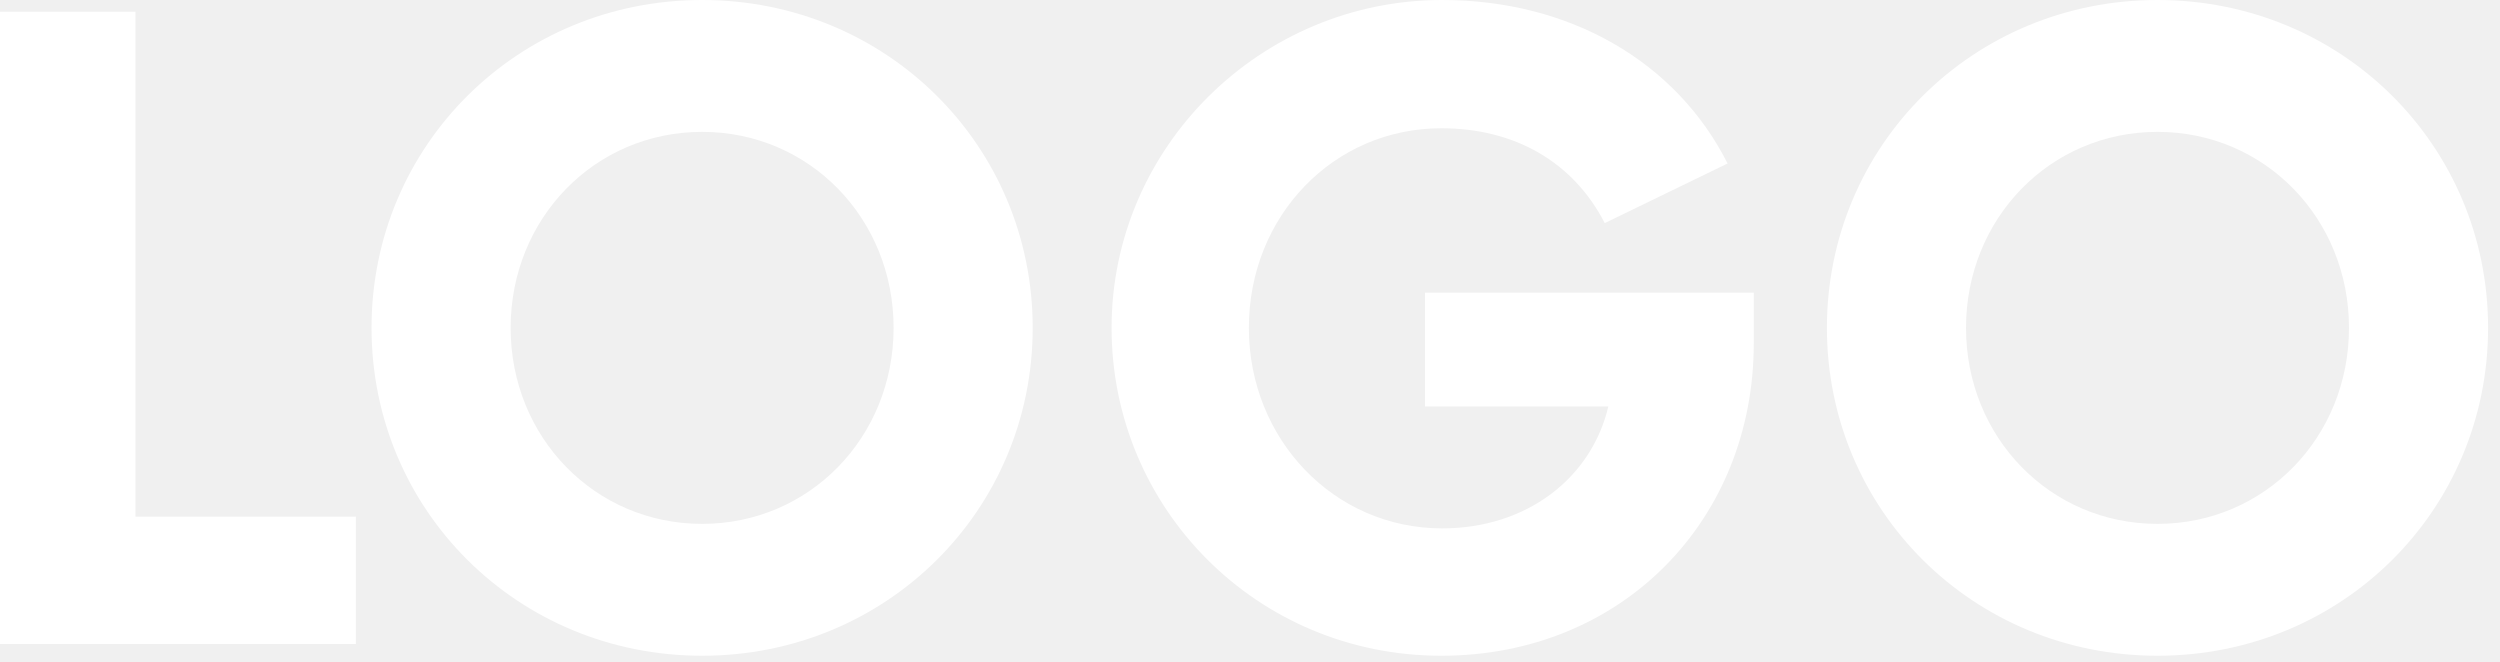
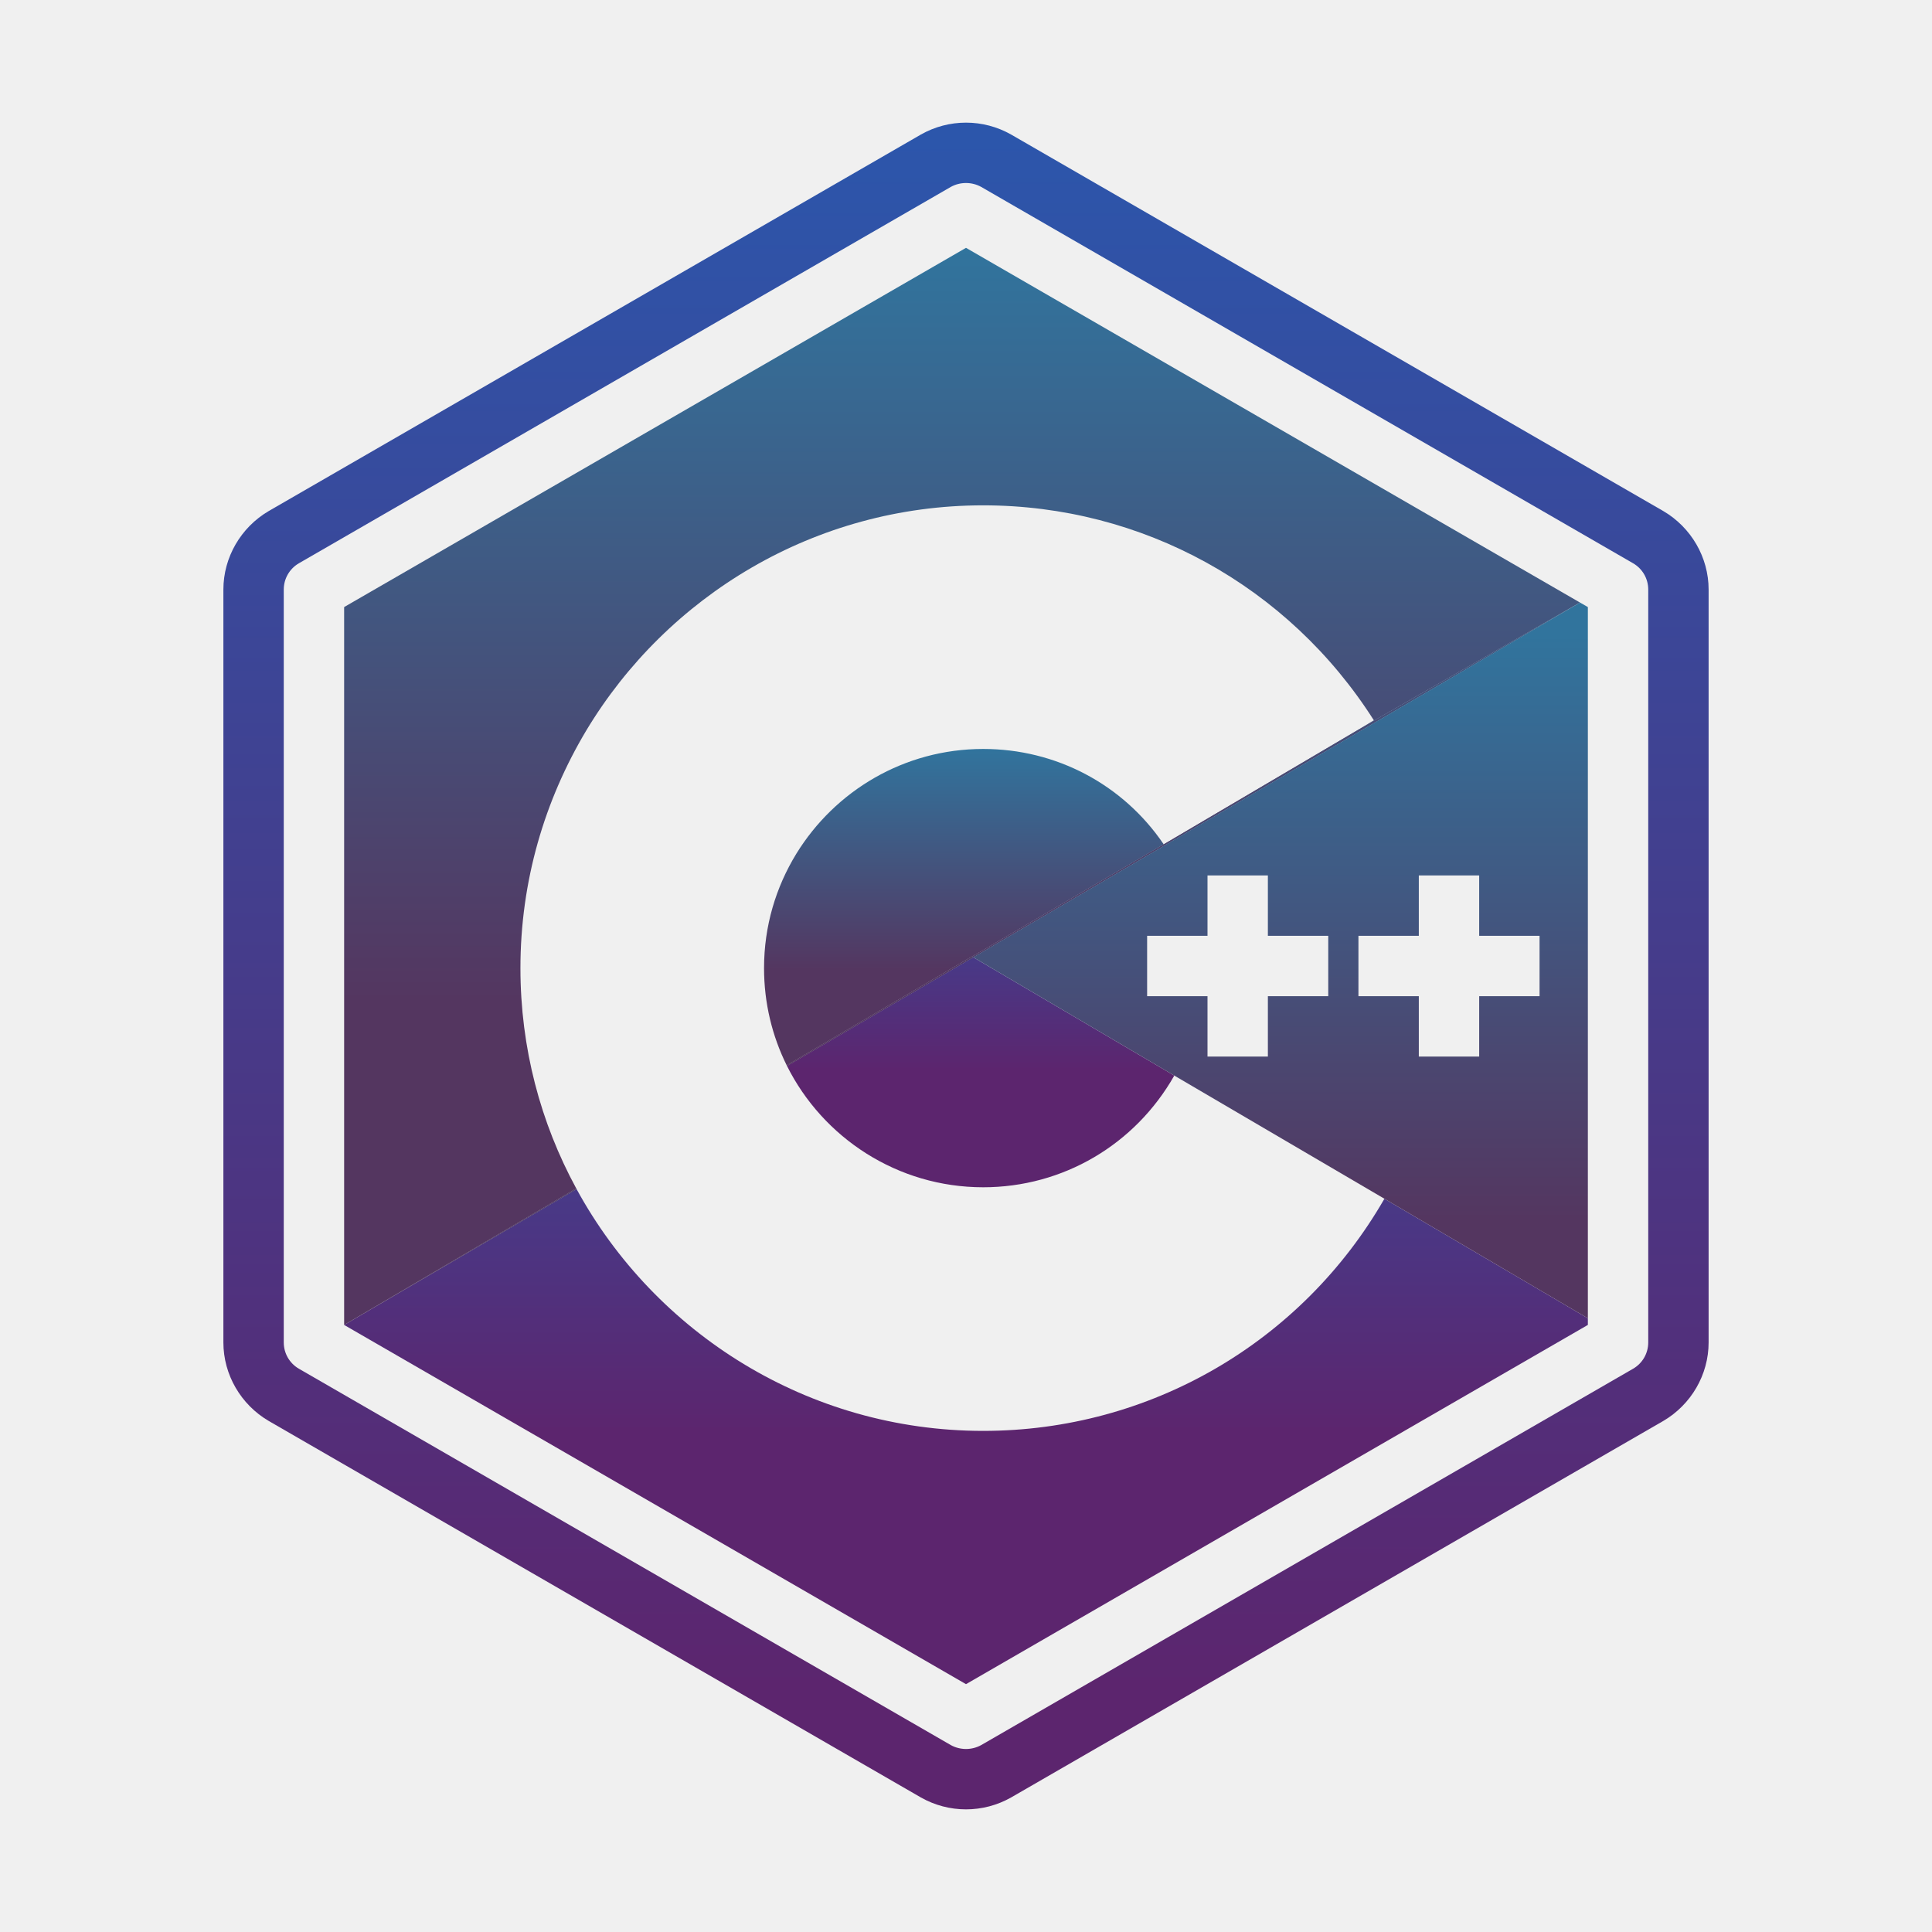
- <svg xmlns="http://www.w3.org/2000/svg" width="155" height="41" viewBox="0 0 155 41" fill="none">
-   <path d="M0 0.728V39.928H22.064V32.032H8.4V0.728H0Z" fill="white" />
-   <path d="M64.027 20.328C64.027 9.016 54.955 0 43.531 0C32.107 0 23.035 9.016 23.035 20.328C23.035 31.64 32.107 40.656 43.531 40.656C54.955 40.656 64.027 31.64 64.027 20.328ZM55.403 20.328C55.403 27.104 50.195 32.48 43.531 32.48C36.867 32.48 31.659 27.104 31.659 20.328C31.659 13.552 36.867 8.176 43.531 8.176C50.195 8.176 55.403 13.552 55.403 20.328Z" fill="white" />
-   <path d="M107.11 10.136C103.918 3.808 97.31 0 89.414 0C78.158 0 68.918 9.128 68.918 20.328C68.918 31.528 77.934 40.656 89.358 40.656C100.558 40.656 108.734 32.256 108.734 21.28V18.144H88.35V25.2H99.718C98.654 29.68 94.622 32.76 89.414 32.76C82.694 32.76 77.43 27.216 77.43 20.328C77.43 13.384 82.694 7.952 89.358 7.952C93.894 7.952 97.534 10.024 99.494 13.832L107.11 10.136Z" fill="white" />
-   <path d="M154.261 20.328C154.261 9.016 145.189 0 133.765 0C122.341 0 113.269 9.016 113.269 20.328C113.269 31.64 122.341 40.656 133.765 40.656C145.189 40.656 154.261 31.64 154.261 20.328ZM145.637 20.328C145.637 27.104 140.429 32.48 133.765 32.48C127.101 32.48 121.893 27.104 121.893 20.328C121.893 13.552 127.101 8.176 133.765 8.176C140.429 8.176 145.637 13.552 145.637 20.328Z" fill="white" />
+ <svg xmlns="http://www.w3.org/2000/svg" viewBox="0,0,256,256" width="64px" height="64px">
+   <defs>
+     <linearGradient x1="32.485" y1="26.009" x2="32.485" y2="39.6" gradientUnits="userSpaceOnUse" id="color-1">
+       <stop offset="0" stop-color="#2959af" />
+       <stop offset="0.695" stop-color="#5c256e" />
+     </linearGradient>
+     <linearGradient x1="32" y1="27.121" x2="32" y2="56.372" gradientUnits="userSpaceOnUse" id="color-2">
+       <stop offset="0" stop-color="#2959af" />
+       <stop offset="0.695" stop-color="#5c256e" />
+     </linearGradient>
+     <linearGradient x1="31.93" y1="24.81" x2="31.93" y2="35.29" gradientUnits="userSpaceOnUse" id="color-3">
+       <stop offset="0" stop-color="#31749d" />
+       <stop offset="0.699" stop-color="#543660" />
+     </linearGradient>
+     <linearGradient x1="31.87" y1="8.21" x2="31.87" y2="43.89" gradientUnits="userSpaceOnUse" id="color-4">
+       <stop offset="0" stop-color="#31749d" />
+       <stop offset="0.699" stop-color="#543660" />
+     </linearGradient>
+     <linearGradient x1="15.25" y1="32.704" x2="15.25" y2="48.615" gradientUnits="userSpaceOnUse" id="color-5">
+       <stop offset="0" stop-color="#31749d" />
+       <stop offset="0.699" stop-color="#543660" />
+     </linearGradient>
+     <linearGradient x1="29.15" y1="26.351" x2="29.15" y2="39.094" gradientUnits="userSpaceOnUse" id="color-6">
+       <stop offset="0" stop-color="#31749d" />
+       <stop offset="0.699" stop-color="#543660" />
+     </linearGradient>
+     <linearGradient x1="15.25" y1="30.671" x2="15.25" y2="43.89" gradientUnits="userSpaceOnUse" id="color-7">
+       <stop offset="0" stop-color="#31749d" />
+       <stop offset="0.699" stop-color="#543660" />
+     </linearGradient>
+     <linearGradient x1="29.15" y1="24.723" x2="29.15" y2="35.31" gradientUnits="userSpaceOnUse" id="color-8">
+       <stop offset="0" stop-color="#31749d" />
+       <stop offset="0.699" stop-color="#543660" />
+     </linearGradient>
+     <linearGradient x1="42.27" y1="13.698" x2="42.27" y2="56.641" gradientUnits="userSpaceOnUse" id="color-9">
+       <stop offset="0" stop-color="#31749d" />
+       <stop offset="0.699" stop-color="#543660" />
+     </linearGradient>
+     <linearGradient x1="42.27" y1="8.21" x2="42.27" y2="43.887" gradientUnits="userSpaceOnUse" id="color-10">
+       <stop offset="0" stop-color="#31749d" />
+       <stop offset="0.699" stop-color="#543660" />
+     </linearGradient>
+     <linearGradient x1="32" y1="1.255" x2="32" y2="56.081" gradientUnits="userSpaceOnUse" id="color-11">
+       <stop offset="0" stop-color="#2959af" />
+       <stop offset="1" stop-color="#5c256e" />
+     </linearGradient>
+     <linearGradient x1="42.42" y1="21" x2="42.42" y2="48.745" gradientUnits="userSpaceOnUse" id="color-12">
+       <stop offset="0" stop-color="#31749d" />
+       <stop offset="0.699" stop-color="#543660" />
+     </linearGradient>
+   </defs>
+   <g fill="none" fill-rule="nonzero" stroke="none" stroke-width="1" stroke-linecap="butt" stroke-linejoin="miter" stroke-miterlimit="10" stroke-dasharray="" stroke-dashoffset="0" font-family="none" font-weight="none" font-size="none" text-anchor="none" style="mix-blend-mode: normal">
+     <g transform="scale(4,4)">
+       <path d="M26.07,35.31l6.17,-3.6l6.66,3.92c-1.3,2.29 -3.69,3.7 -6.33,3.7c-2.84,0 -5.31,-1.64 -6.5,-4.02z" fill="url(#color-1)" />
+       <path d="M52.6,43.67v0.22l-20.6,11.9l-20.6,-11.9l7.7,-4.5c2.6,4.77 7.67,8.01 13.47,8.01c5.52,0 10.55,-2.93 13.29,-7.69z" fill="url(#color-2)" />
+       <path d="M38.55,27.97l-6.35,3.72h-0.01l-6.13,3.6c-0.48,-0.97 -0.75,-2.06 -0.75,-3.22c0,-1.39 0.39,-2.68 1.07,-3.79c1.28,-2.08 3.57,-3.47 6.19,-3.47c2.41,0 4.63,1.17 5.98,3.16z" fill="url(#color-3)" />
+       <path d="M45.12,24.1l0.39,-0.24c-2.83,-4.45 -7.67,-7.12 -12.94,-7.12c-5.58,0 -10.47,3 -13.15,7.46c-1.38,2.31 -2.18,4.99 -2.18,7.87c0,2.65 0.67,5.13 1.85,7.3l-7.69,4.52v-23.78l20.6,-11.9l20.34,11.75z" fill="url(#color-4)" />
+       <path d="M19.09,39.37c0,0.01 0.01,0.01 0.01,0.02l-7.7,4.5z" fill="url(#color-5)" />
+       <path d="M32.24,31.71l-6.17,3.6c0,-0.01 -0.01,-0.01 -0.01,-0.02l6.13,-3.6h0.01z" fill="url(#color-6)" />
+       <path d="M19.09,39.37c0,0.01 0.01,0.01 0.01,0.02l-7.7,4.5z" fill="url(#color-7)" />
+       <path d="M32.24,31.71l-6.17,3.6c0,-0.01 -0.01,-0.01 -0.01,-0.02l6.13,-3.6h0.01z" fill="url(#color-8)" />
+       <path d="M52.34,19.96l-20.1,11.75l-0.04,-0.02l6.35,-3.72l6.57,-3.87z" fill="url(#color-9)" />
+       <path d="M52.34,19.96l-20.1,11.75l-0.04,-0.02l6.35,-3.72l6.57,-3.87z" fill="url(#color-10)" />
+       <path d="M55.1,16.93l-21.6,-12.47c-0.93,-0.53 -2.07,-0.53 -3,0l-21.6,12.47c-0.92,0.54 -1.5,1.53 -1.5,2.6v24.94c0,1.07 0.58,2.06 1.5,2.6l21.6,12.47c0.93,0.53 2.07,0.53 3,0l21.6,-12.47c0.92,-0.54 1.5,-1.53 1.5,-2.6v-24.94c0,-1.07 -0.58,-2.06 -1.5,-2.6zM54.6,44.47c0,0.36 -0.19,0.69 -0.5,0.87l-21.6,12.47c-0.31,0.17 -0.69,0.17 -1,0l-21.6,-12.47c-0.31,-0.18 -0.5,-0.51 -0.5,-0.87v-24.94c0,-0.36 0.19,-0.69 0.5,-0.87l21.6,-12.47c0.31,-0.17 0.69,-0.17 1,0l21.6,12.47c0.31,0.18 0.5,0.51 0.5,0.87z" fill="url(#color-11)" />
+       <path d="M45.86,39.7v0.01l-6.96,-4.08z" fill="#ffffff" />
+       <path d="M52.34,19.96l-20.1,11.75l6.66,3.92l6.96,4.08l6.74,3.96v-23.56zM44,33h-2v2h-2v-2h-2v-2h2v-2h2v2h2zM51,33h-2v2h-2v-2h-2v-2h2v-2h2v2h2z" fill="url(#color-12)" />
+     </g>
+   </g>
</svg>
